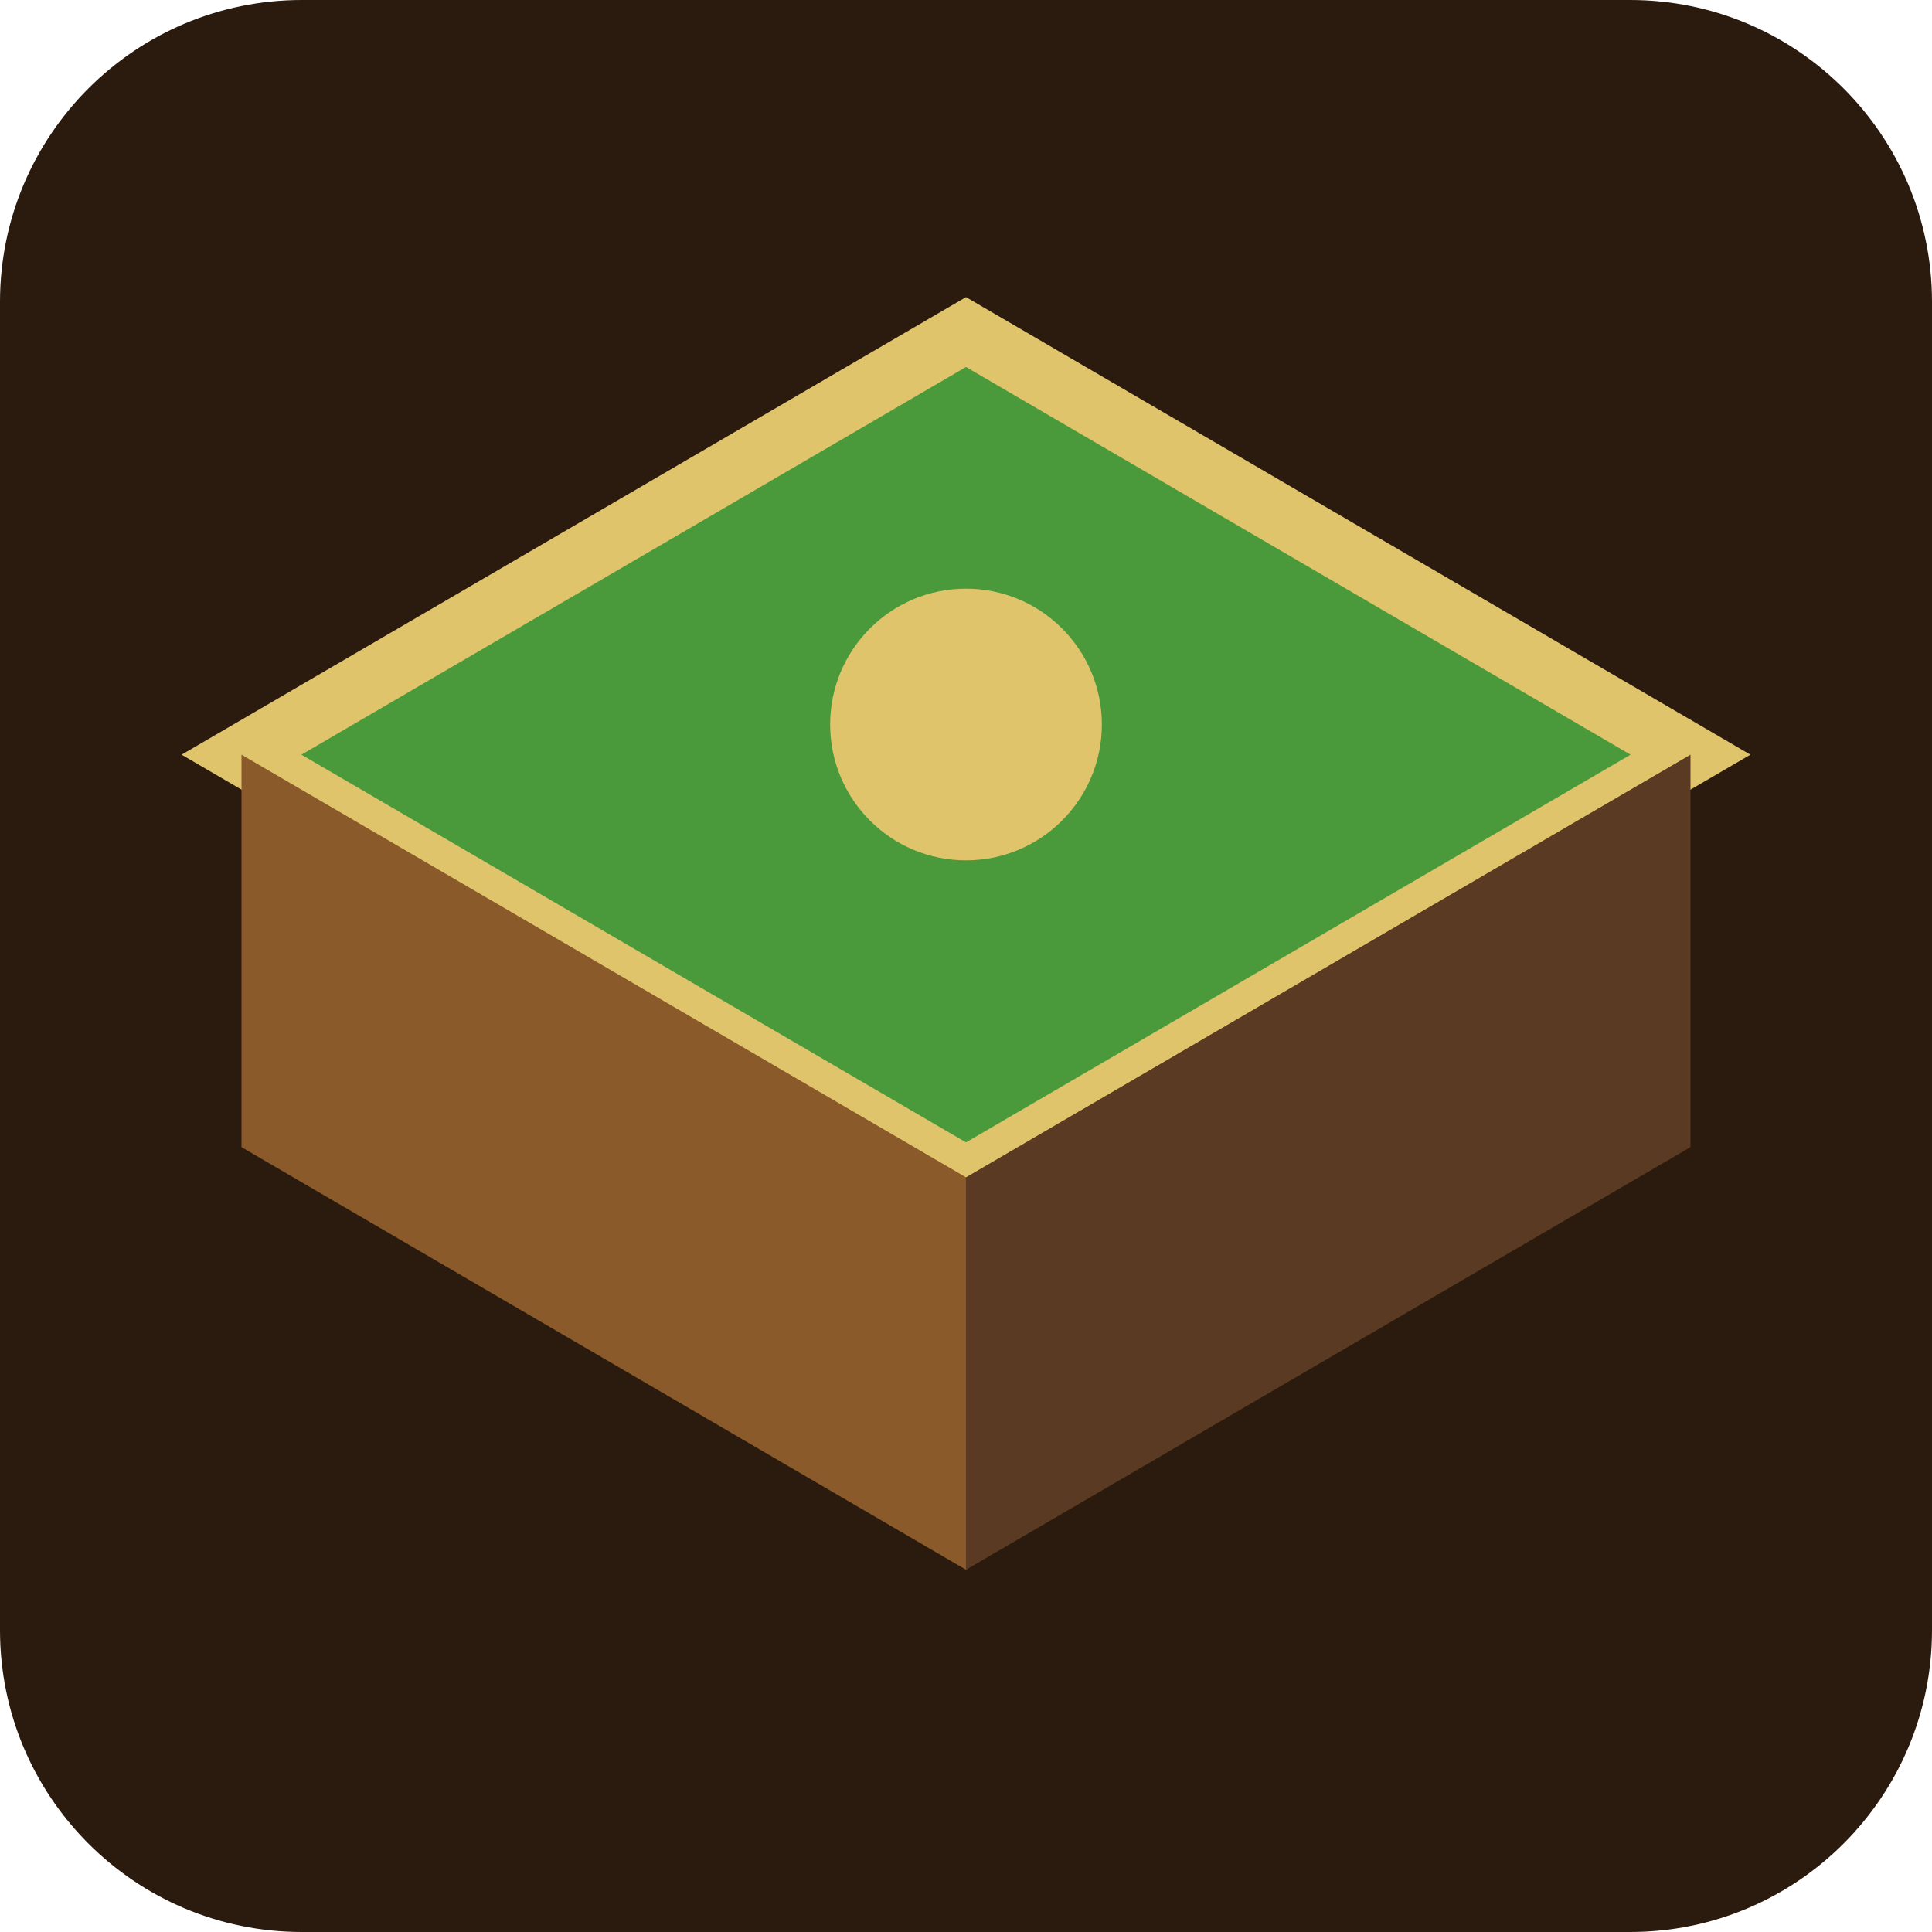
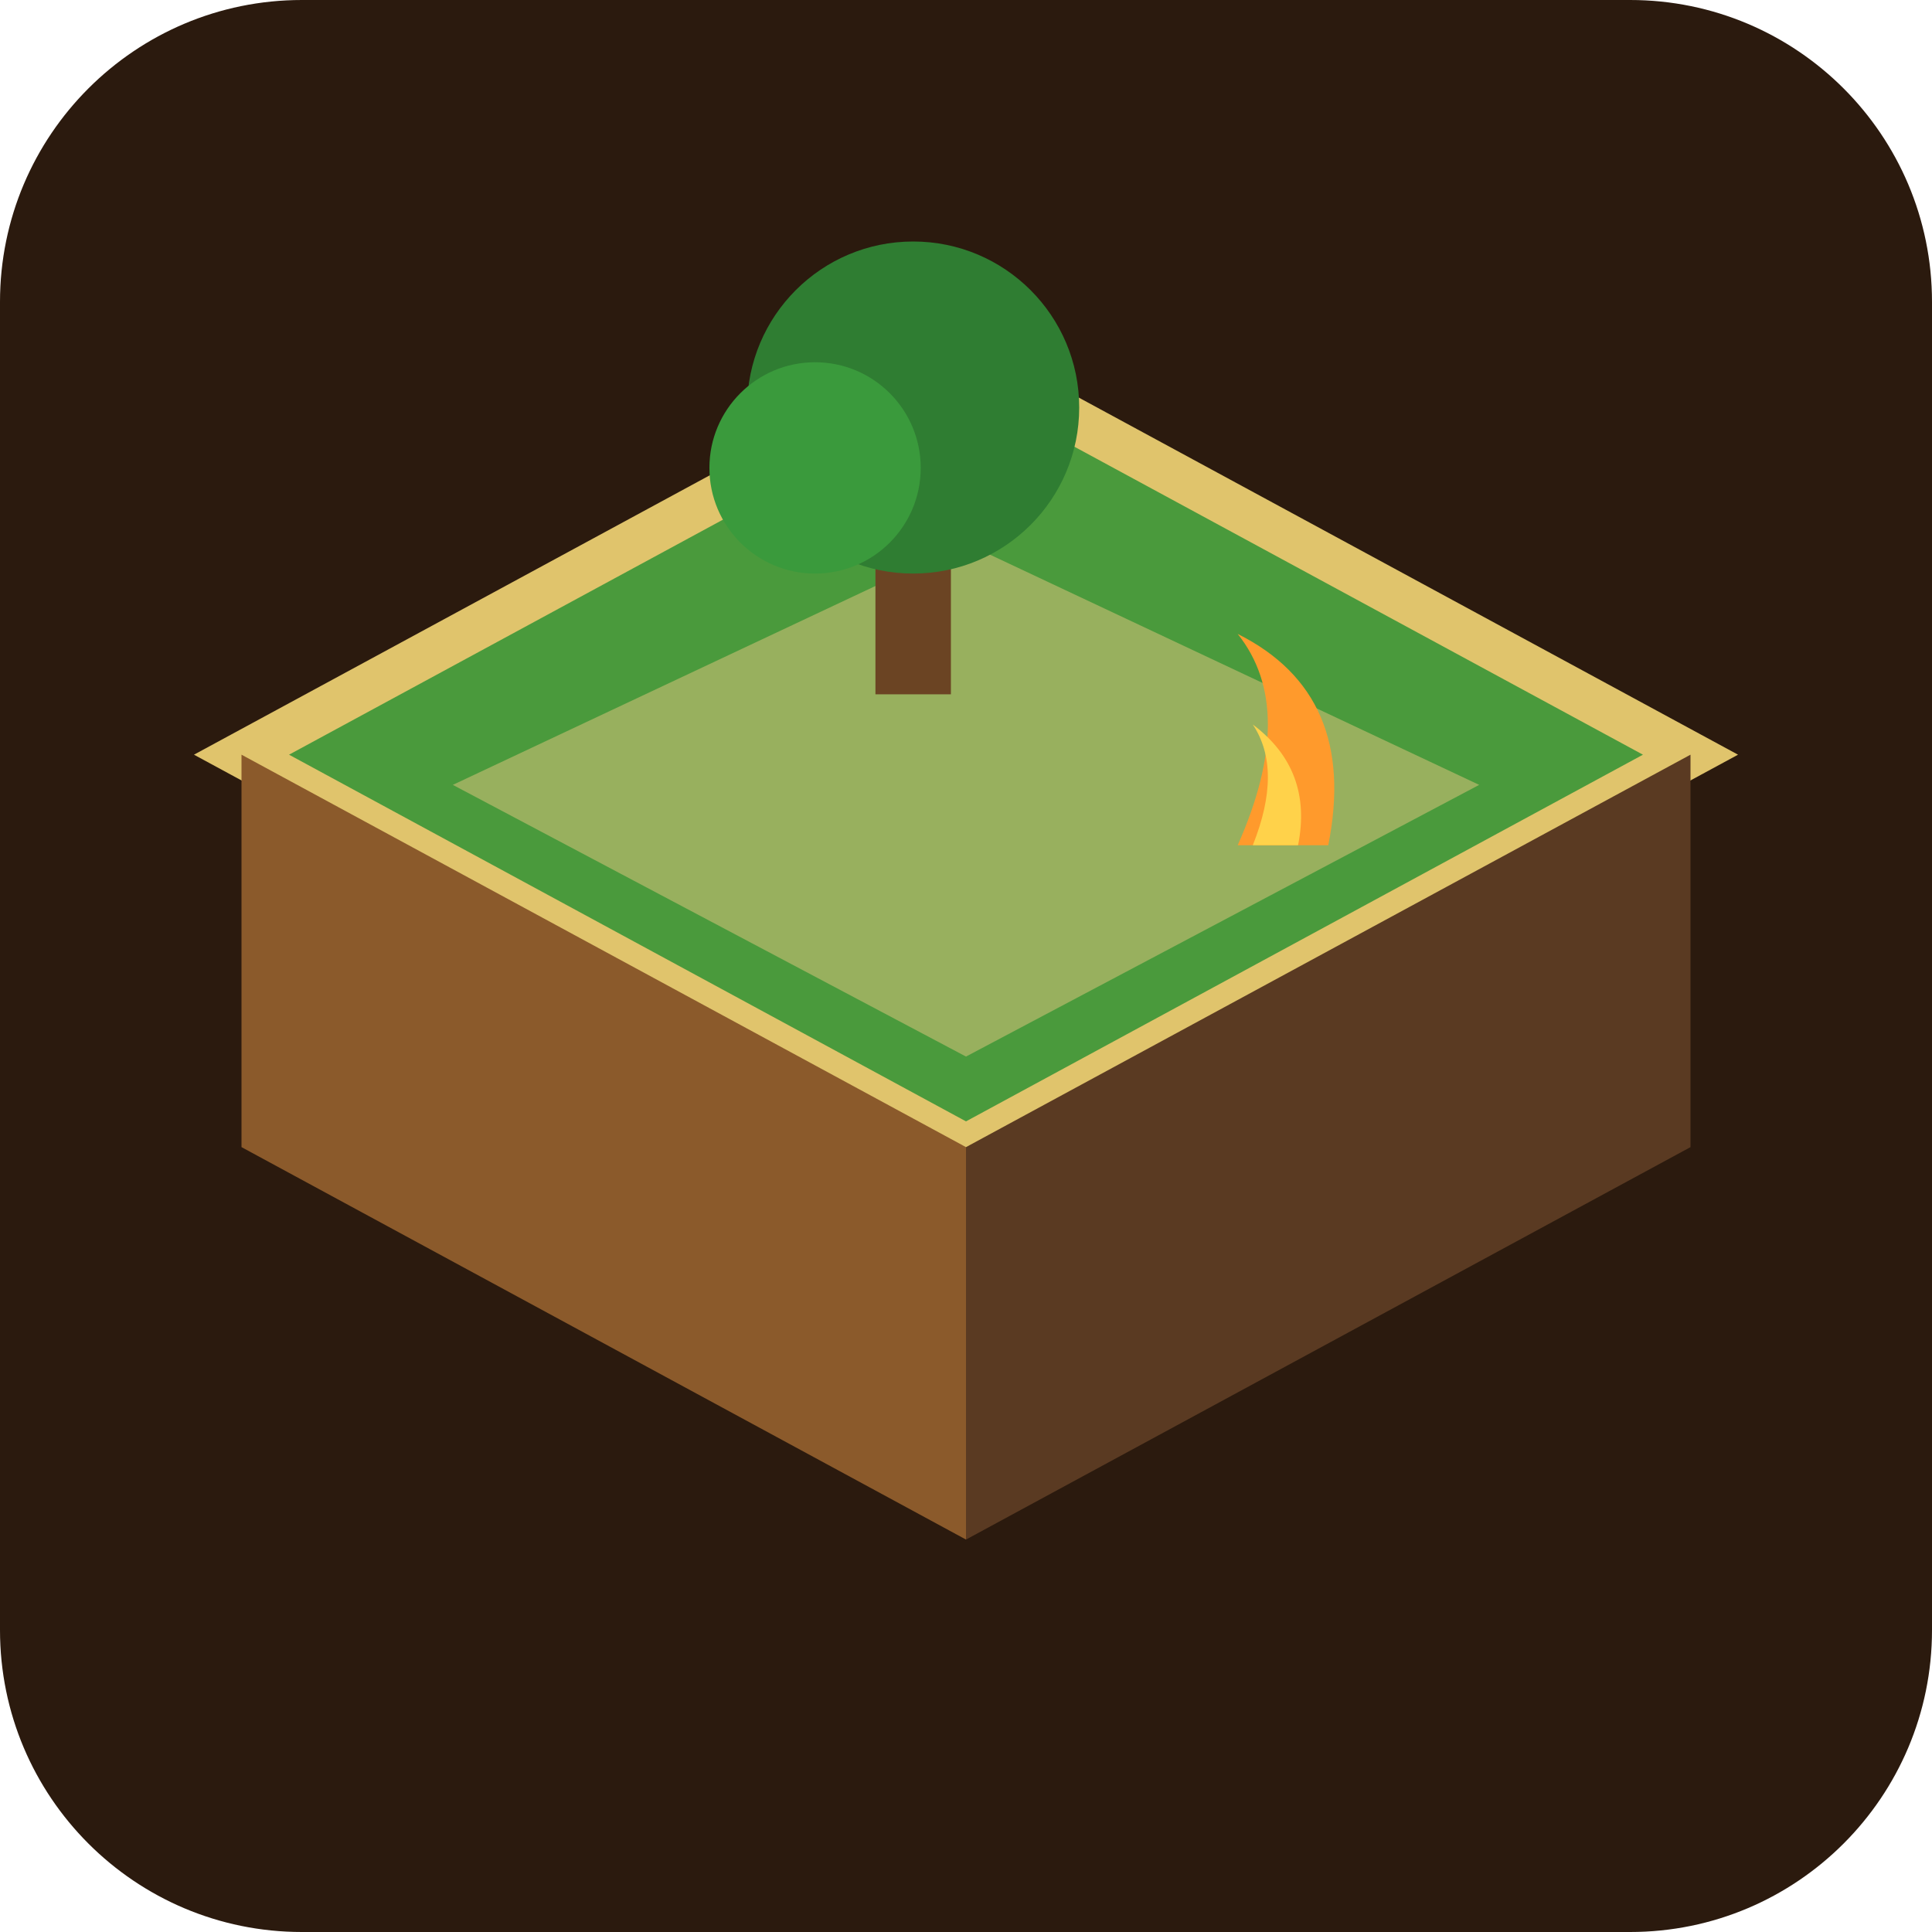
<svg xmlns="http://www.w3.org/2000/svg" viewBox="0 0 128 128">
  <rect width="128" height="128" rx="20" fill="#2b1a0e" />
-   <path d="M64 22 L112 50 L64 78 L16 50 Z" fill="#4a9a3c" stroke="#e0c46c" stroke-width="4" />
-   <path d="M16 50 L64 78 L64 104 L16 76 Z" fill="#8b5a2b" />
-   <path d="M112 50 L64 78 L64 104 L112 76 Z" fill="#5a3a22" />
-   <circle cx="64" cy="48" r="9" fill="#e0c46c" />
+   <g transform="translate(0,0) scale(1)">
+     <path d="M64 24 L112 50 L64 76 L16 50 Z" fill="#4a9a3c" stroke="#e0c46c" stroke-width="3" />
+     <path d="M16 50 L64 76 L64 102 L16 76 Z" fill="#8b5a2b" />
+     <path d="M112 50 L64 76 L64 102 L112 76 Z" fill="#5a3a22" />
+     <path d="M30 52 L64 70 L98 52 L64 36 Z" fill="#d8c27a" opacity=".55" />
+     <rect x="58" y="30" width="5" height="16" fill="#6b4423" />
+     <circle cx="60.5" cy="27" r="11" fill="#2f7d32" />
+     <circle cx="54" cy="31" r="7" fill="#3a9a3c" />
+     <path d="M82 56 q4-9 0-14 q8 4 6 14 z" fill="#ff9a2c" />
+     <path d="M83 56 q2-5 0-8 q4 3 3 8 z" fill="#ffd24a" />
+   </g>
</svg>
